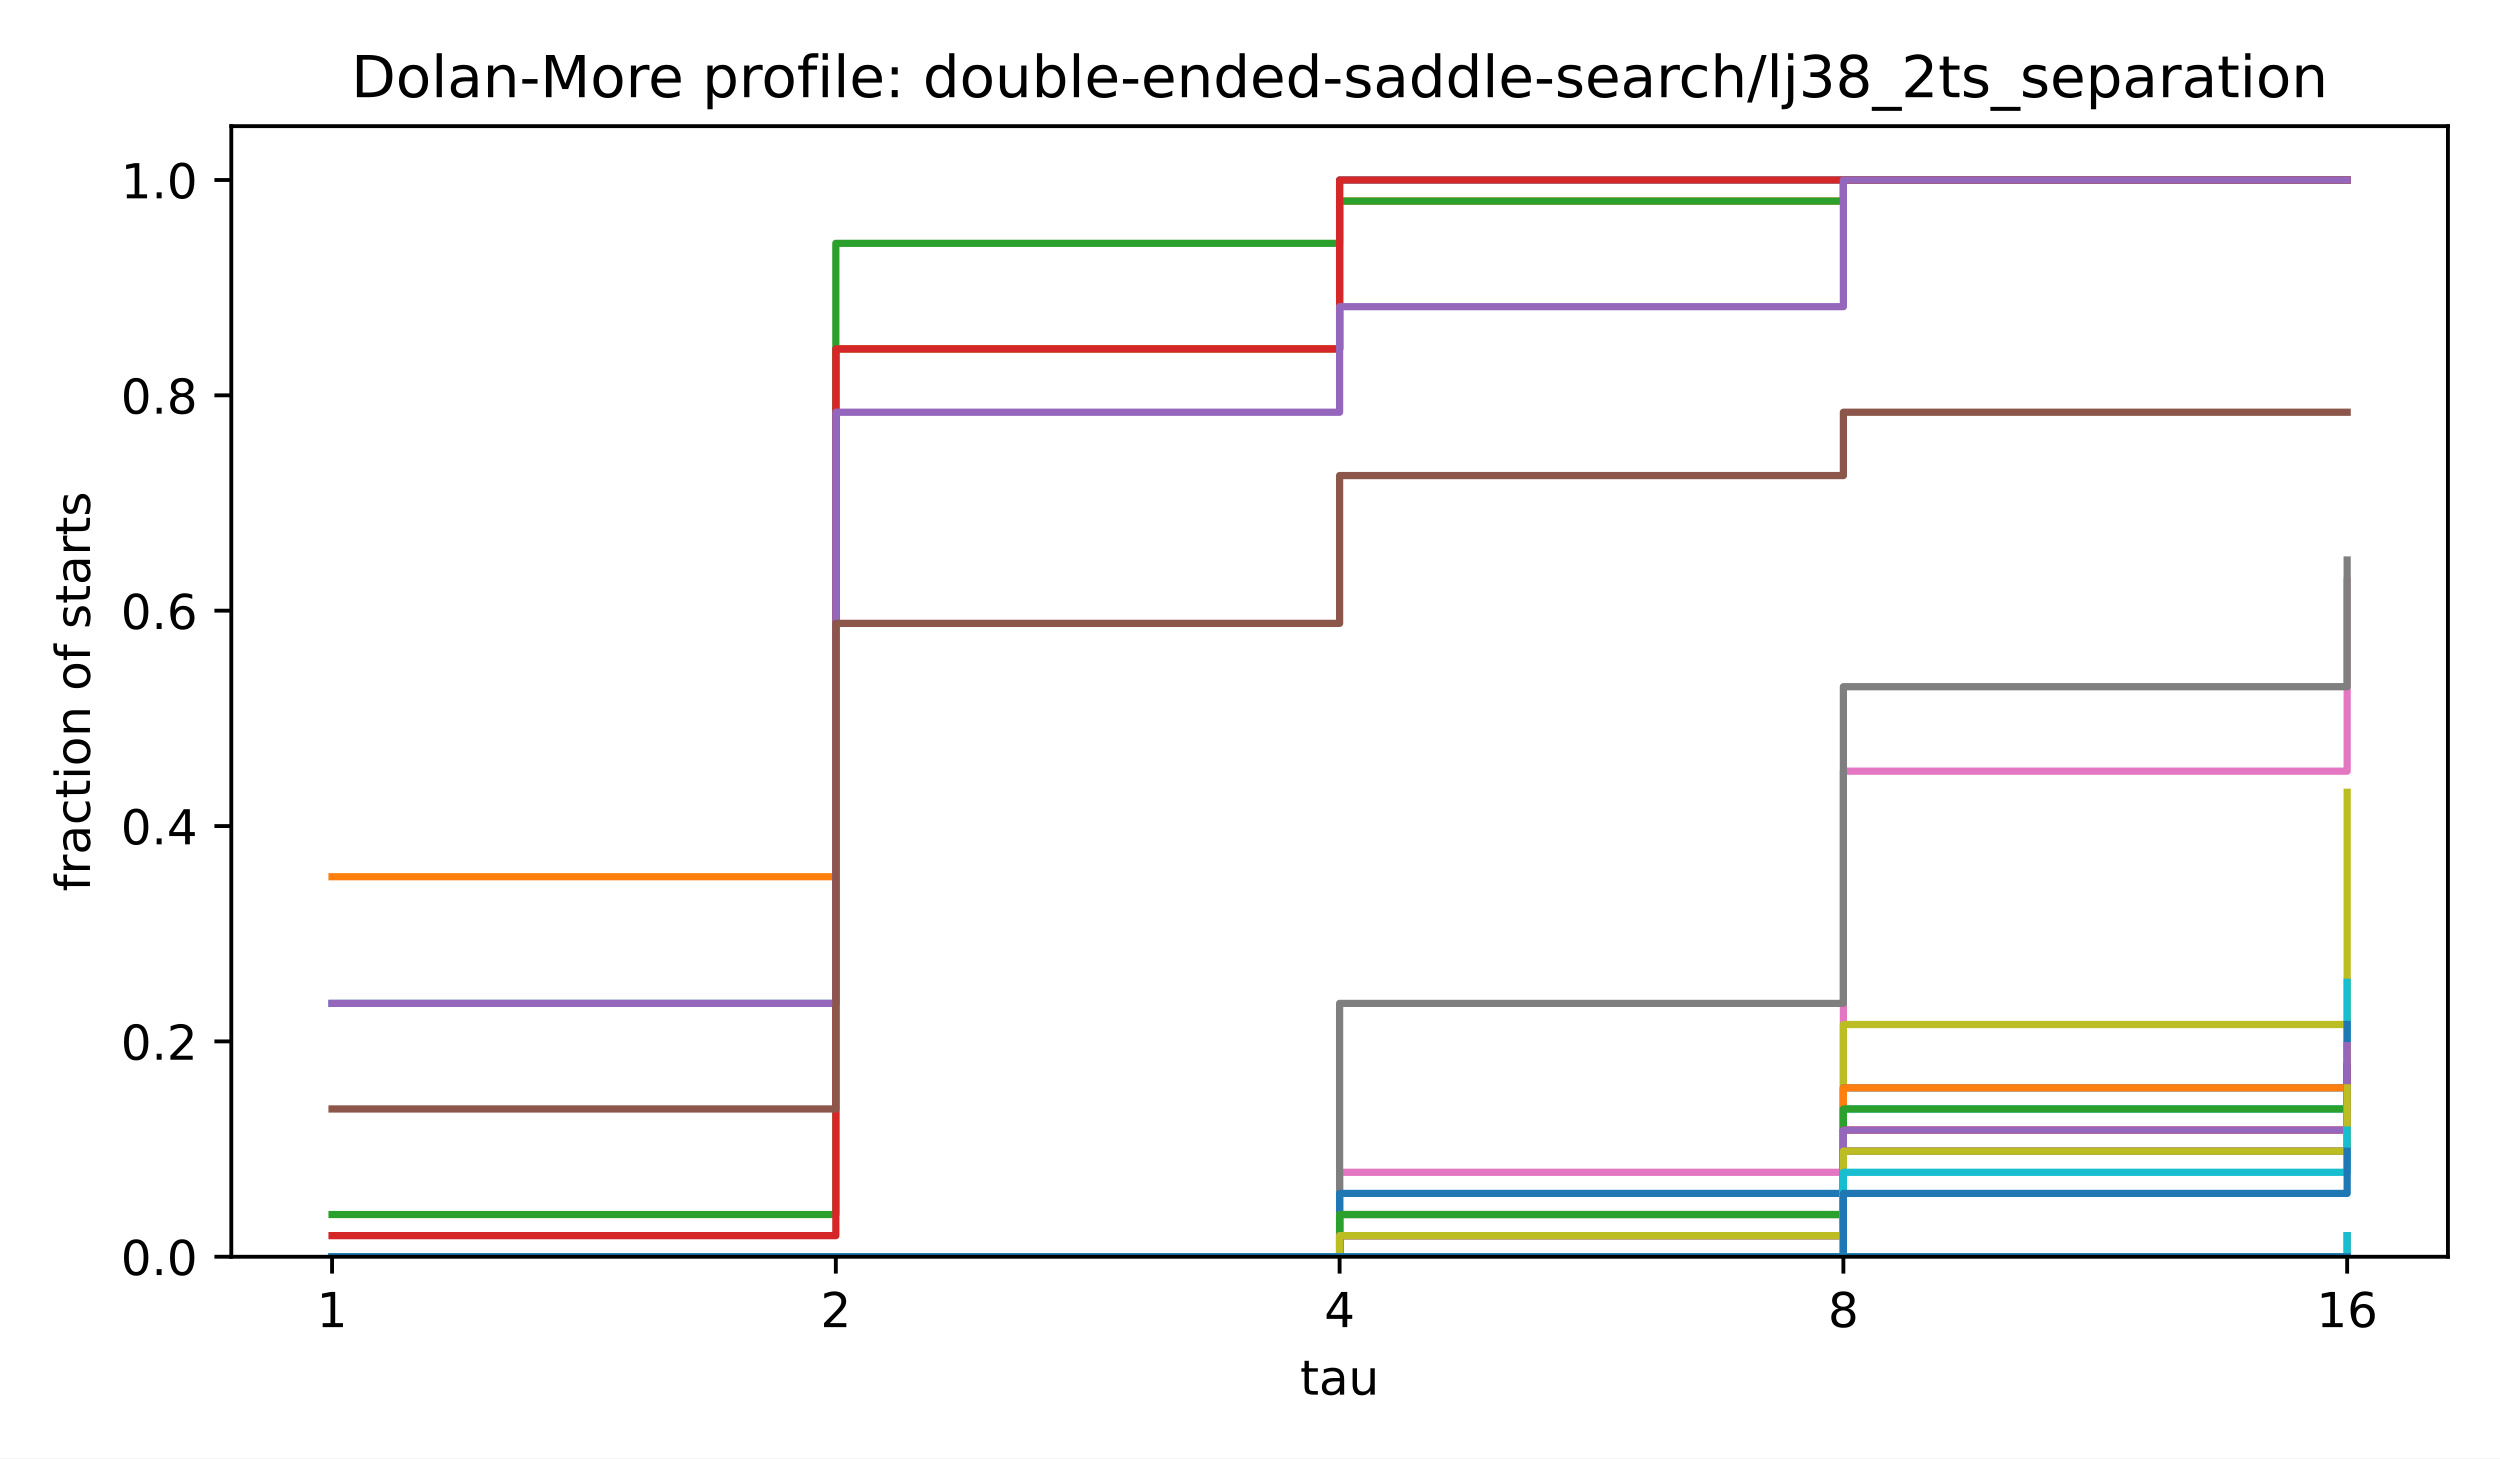
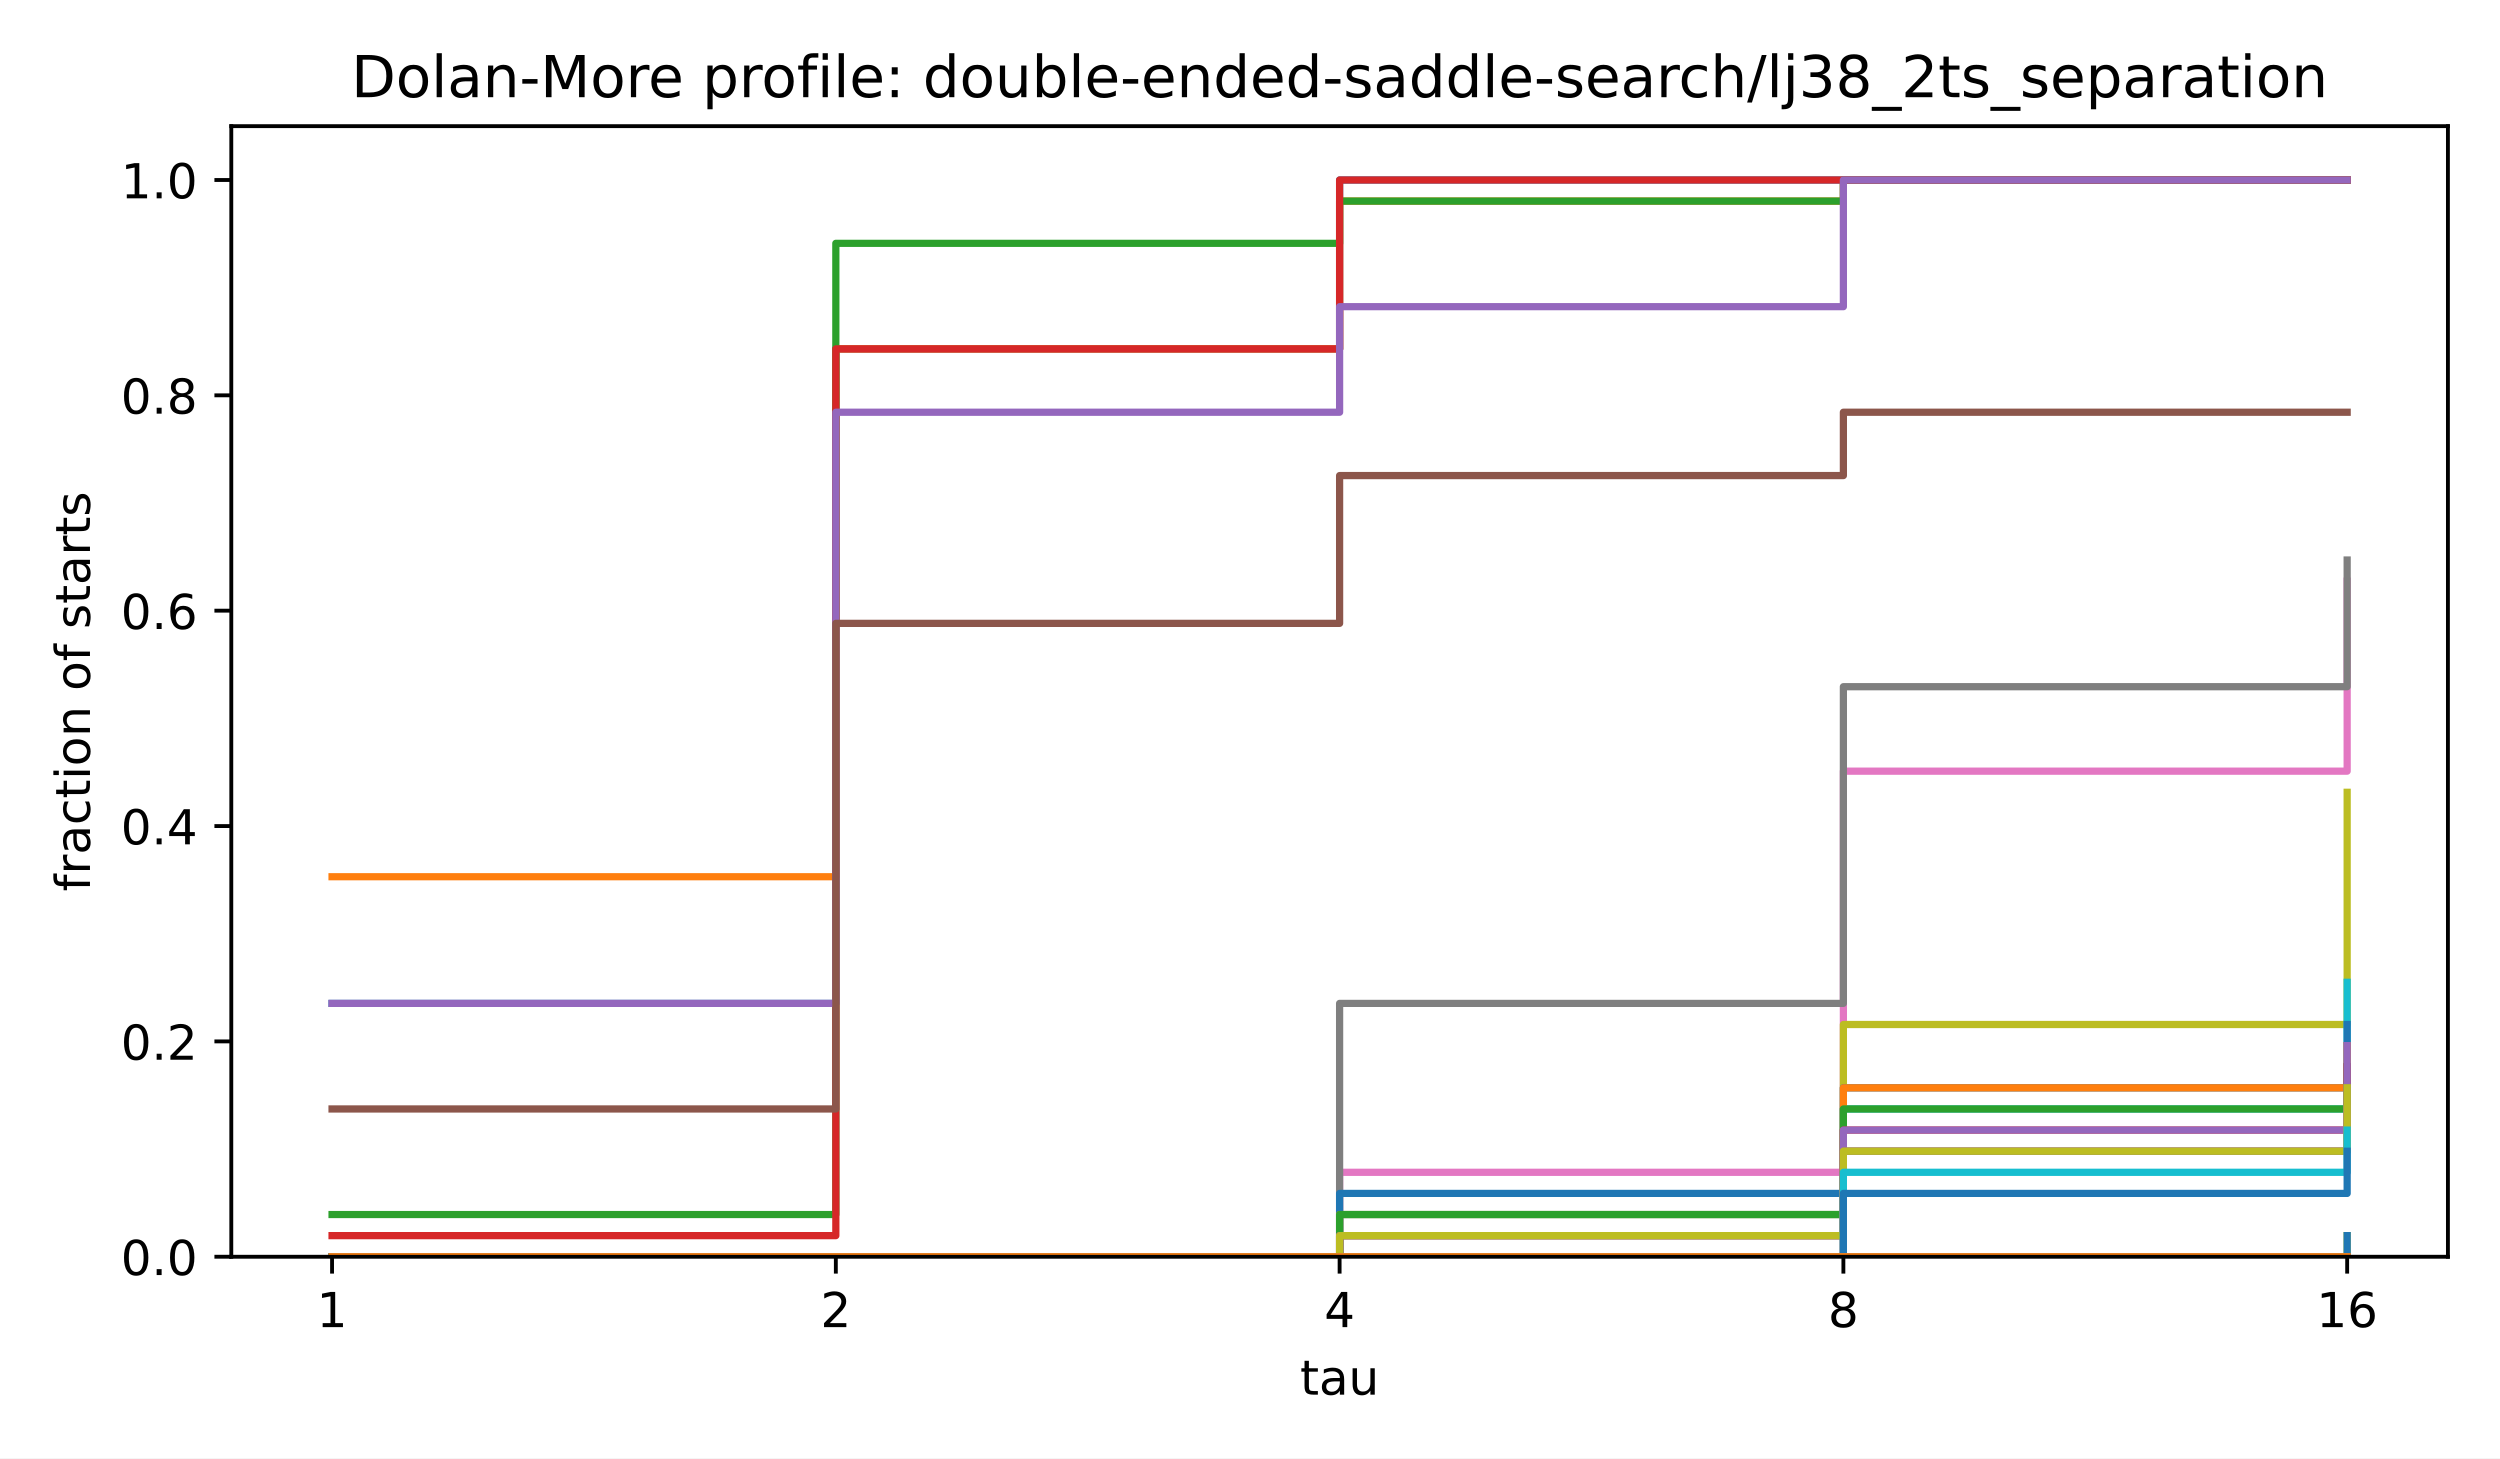
<svg xmlns="http://www.w3.org/2000/svg" xmlns:xlink="http://www.w3.org/1999/xlink" width="518.4pt" height="302.4pt" viewBox="0 0 518.4 302.4" version="1.1">
  <defs>
    <style type="text/css">*{stroke-linejoin: round; stroke-linecap: butt}</style>
  </defs>
  <g id="figure_1">
    <g id="patch_1">
      <path d="M 0 302.4  L 518.4 302.4  L 518.4 0  L 0 0  z " style="fill: #ffffff" />
    </g>
    <g id="axes_1">
      <g id="patch_2">
        <path d="M 47.962 260.6  L 507.6 260.6  L 507.6 26.16  L 47.962 26.16  z " style="fill: #ffffff" />
      </g>
      <g id="matplotlib.axis_1">
        <g id="xtick_1">
          <g id="line2d_1">
            <defs>
              <path id="m8ea4d47d77" d="M 0 0  L 0 3.5  " style="stroke: #000000; stroke-width: 0.8" />
            </defs>
            <g>
              <use xlink:href="#m8ea4d47d77" x="68.855" y="260.6" style="stroke: #000000; stroke-width: 0.8" />
            </g>
          </g>
          <g id="text_1">
            <text style="font-size: 10px; font-family: 'DejaVu Sans', 'Bitstream Vera Sans', 'Computer Modern Sans Serif', 'Lucida Grande', 'Verdana', 'Geneva', 'Lucid', 'Arial', 'Helvetica', 'Avant Garde', sans-serif; text-anchor: middle" x="68.855" y="275.198" transform="rotate(-0 68.85496 275.1977)">1</text>
          </g>
        </g>
        <g id="xtick_2">
          <g id="line2d_2">
            <g>
              <use xlink:href="#m8ea4d47d77" x="173.318" y="260.6" style="stroke: #000000; stroke-width: 0.8" />
            </g>
          </g>
          <g id="text_2">
            <text style="font-size: 10px; font-family: 'DejaVu Sans', 'Bitstream Vera Sans', 'Computer Modern Sans Serif', 'Lucida Grande', 'Verdana', 'Geneva', 'Lucid', 'Arial', 'Helvetica', 'Avant Garde', sans-serif; text-anchor: middle" x="173.318" y="275.198" transform="rotate(-0 173.3181 275.1977)">2</text>
          </g>
        </g>
        <g id="xtick_3">
          <g id="line2d_3">
            <g>
              <use xlink:href="#m8ea4d47d77" x="277.781" y="260.6" style="stroke: #000000; stroke-width: 0.8" />
            </g>
          </g>
          <g id="text_3">
            <text style="font-size: 10px; font-family: 'DejaVu Sans', 'Bitstream Vera Sans', 'Computer Modern Sans Serif', 'Lucida Grande', 'Verdana', 'Geneva', 'Lucid', 'Arial', 'Helvetica', 'Avant Garde', sans-serif; text-anchor: middle" x="277.781" y="275.198" transform="rotate(-0 277.7812 275.1977)">4</text>
          </g>
        </g>
        <g id="xtick_4">
          <g id="line2d_4">
            <g>
              <use xlink:href="#m8ea4d47d77" x="382.244" y="260.6" style="stroke: #000000; stroke-width: 0.8" />
            </g>
          </g>
          <g id="text_4">
            <text style="font-size: 10px; font-family: 'DejaVu Sans', 'Bitstream Vera Sans', 'Computer Modern Sans Serif', 'Lucida Grande', 'Verdana', 'Geneva', 'Lucid', 'Arial', 'Helvetica', 'Avant Garde', sans-serif; text-anchor: middle" x="382.244" y="275.198" transform="rotate(-0 382.2443 275.1977)">8</text>
          </g>
        </g>
        <g id="xtick_5">
          <g id="line2d_5">
            <g>
              <use xlink:href="#m8ea4d47d77" x="486.707" y="260.6" style="stroke: #000000; stroke-width: 0.8" />
            </g>
          </g>
          <g id="text_5">
            <text style="font-size: 10px; font-family: 'DejaVu Sans', 'Bitstream Vera Sans', 'Computer Modern Sans Serif', 'Lucida Grande', 'Verdana', 'Geneva', 'Lucid', 'Arial', 'Helvetica', 'Avant Garde', sans-serif; text-anchor: middle" x="486.707" y="275.198" transform="rotate(-0 486.7074 275.1977)">16</text>
          </g>
        </g>
        <g id="text_6">
          <text style="font-size: 10px; font-family: 'DejaVu Sans', 'Bitstream Vera Sans', 'Computer Modern Sans Serif', 'Lucida Grande', 'Verdana', 'Geneva', 'Lucid', 'Arial', 'Helvetica', 'Avant Garde', sans-serif; text-anchor: middle" x="277.781" y="289.198" transform="rotate(-0 277.7812 289.1977)">tau</text>
        </g>
      </g>
      <g id="matplotlib.axis_2">
        <g id="ytick_1">
          <g id="line2d_6">
            <defs>
              <path id="md659df78fa" d="M 0 0  L -3.5 0  " style="stroke: #000000; stroke-width: 0.8" />
            </defs>
            <g>
              <use xlink:href="#md659df78fa" x="47.962" y="260.6" style="stroke: #000000; stroke-width: 0.8" />
            </g>
          </g>
          <g id="text_7">
            <text style="font-size: 10px; font-family: 'DejaVu Sans', 'Bitstream Vera Sans', 'Computer Modern Sans Serif', 'Lucida Grande', 'Verdana', 'Geneva', 'Lucid', 'Arial', 'Helvetica', 'Avant Garde', sans-serif; text-anchor: end" x="40.962" y="264.399" transform="rotate(-0 40.96234 264.3988)">0.0</text>
          </g>
        </g>
        <g id="ytick_2">
          <g id="line2d_7">
            <g>
              <use xlink:href="#md659df78fa" x="47.962" y="215.945" style="stroke: #000000; stroke-width: 0.8" />
            </g>
          </g>
          <g id="text_8">
            <text style="font-size: 10px; font-family: 'DejaVu Sans', 'Bitstream Vera Sans', 'Computer Modern Sans Serif', 'Lucida Grande', 'Verdana', 'Geneva', 'Lucid', 'Arial', 'Helvetica', 'Avant Garde', sans-serif; text-anchor: end" x="40.962" y="219.744" transform="rotate(-0 40.96234 219.7436)">0.2</text>
          </g>
        </g>
        <g id="ytick_3">
          <g id="line2d_8">
            <g>
              <use xlink:href="#md659df78fa" x="47.962" y="171.29" style="stroke: #000000; stroke-width: 0.8" />
            </g>
          </g>
          <g id="text_9">
            <text style="font-size: 10px; font-family: 'DejaVu Sans', 'Bitstream Vera Sans', 'Computer Modern Sans Serif', 'Lucida Grande', 'Verdana', 'Geneva', 'Lucid', 'Arial', 'Helvetica', 'Avant Garde', sans-serif; text-anchor: end" x="40.962" y="175.088" transform="rotate(-0 40.96234 175.0884)">0.4</text>
          </g>
        </g>
        <g id="ytick_4">
          <g id="line2d_9">
            <g>
              <use xlink:href="#md659df78fa" x="47.962" y="126.634" style="stroke: #000000; stroke-width: 0.8" />
            </g>
          </g>
          <g id="text_10">
            <text style="font-size: 10px; font-family: 'DejaVu Sans', 'Bitstream Vera Sans', 'Computer Modern Sans Serif', 'Lucida Grande', 'Verdana', 'Geneva', 'Lucid', 'Arial', 'Helvetica', 'Avant Garde', sans-serif; text-anchor: end" x="40.962" y="130.433" transform="rotate(-0 40.96234 130.4331)">0.6</text>
          </g>
        </g>
        <g id="ytick_5">
          <g id="line2d_10">
            <g>
              <use xlink:href="#md659df78fa" x="47.962" y="81.979" style="stroke: #000000; stroke-width: 0.8" />
            </g>
          </g>
          <g id="text_11">
            <text style="font-size: 10px; font-family: 'DejaVu Sans', 'Bitstream Vera Sans', 'Computer Modern Sans Serif', 'Lucida Grande', 'Verdana', 'Geneva', 'Lucid', 'Arial', 'Helvetica', 'Avant Garde', sans-serif; text-anchor: end" x="40.962" y="85.778" transform="rotate(-0 40.96234 85.77788)">0.8</text>
          </g>
        </g>
        <g id="ytick_6">
          <g id="line2d_11">
            <g>
              <use xlink:href="#md659df78fa" x="47.962" y="37.324" style="stroke: #000000; stroke-width: 0.8" />
            </g>
          </g>
          <g id="text_12">
            <text style="font-size: 10px; font-family: 'DejaVu Sans', 'Bitstream Vera Sans', 'Computer Modern Sans Serif', 'Lucida Grande', 'Verdana', 'Geneva', 'Lucid', 'Arial', 'Helvetica', 'Avant Garde', sans-serif; text-anchor: end" x="40.962" y="41.123" transform="rotate(-0 40.96234 41.12264)">1.0</text>
          </g>
        </g>
        <g id="text_13">
          <text style="font-size: 10px; font-family: 'DejaVu Sans', 'Bitstream Vera Sans', 'Computer Modern Sans Serif', 'Lucida Grande', 'Verdana', 'Geneva', 'Lucid', 'Arial', 'Helvetica', 'Avant Garde', sans-serif; text-anchor: middle" x="18.657" y="143.38" transform="rotate(-90 18.65687 143.38)">fraction of starts</text>
        </g>
      </g>
      <g id="line2d_12">
        <path d="M 68.855 208.064  L 173.318 208.064  L 173.318 72.348  L 277.781 72.348  L 277.781 37.324  L 382.244 37.324  L 382.244 37.324  L 486.707 37.324  L 486.707 37.324  " clip-path="url(#p4e380cea4b)" style="fill: none; stroke: #1f77b4; stroke-width: 1.5; stroke-linecap: square" />
      </g>
      <g id="line2d_13">
        <path d="M 68.855 181.797  L 173.318 181.797  L 173.318 72.348  L 277.781 72.348  L 277.781 41.702  L 382.244 41.702  L 382.244 37.324  L 486.707 37.324  L 486.707 37.324  " clip-path="url(#p4e380cea4b)" style="fill: none; stroke: #ff7f0e; stroke-width: 1.5; stroke-linecap: square" />
      </g>
      <g id="line2d_14">
        <path d="M 68.855 251.844  L 173.318 251.844  L 173.318 50.458  L 277.781 50.458  L 277.781 41.702  L 382.244 41.702  L 382.244 37.324  L 486.707 37.324  L 486.707 37.324  " clip-path="url(#p4e380cea4b)" style="fill: none; stroke: #2ca02c; stroke-width: 1.5; stroke-linecap: square" />
      </g>
      <g id="line2d_15">
        <path d="M 68.855 256.222  L 173.318 256.222  L 173.318 72.348  L 277.781 72.348  L 277.781 37.324  L 382.244 37.324  L 382.244 37.324  L 486.707 37.324  L 486.707 37.324  " clip-path="url(#p4e380cea4b)" style="fill: none; stroke: #d62728; stroke-width: 1.5; stroke-linecap: square" />
      </g>
      <g id="line2d_16">
        <path d="M 68.855 208.064  L 173.318 208.064  L 173.318 85.481  L 277.781 85.481  L 277.781 63.592  L 382.244 63.592  L 382.244 37.324  L 486.707 37.324  L 486.707 37.324  " clip-path="url(#p4e380cea4b)" style="fill: none; stroke: #9467bd; stroke-width: 1.5; stroke-linecap: square" />
      </g>
      <g id="line2d_17">
        <path d="M 68.855 229.954  L 173.318 229.954  L 173.318 129.261  L 277.781 129.261  L 277.781 98.615  L 382.244 98.615  L 382.244 85.481  L 486.707 85.481  L 486.707 85.481  " clip-path="url(#p4e380cea4b)" style="fill: none; stroke: #8c564b; stroke-width: 1.5; stroke-linecap: square" />
      </g>
      <g id="line2d_18">
        <path d="M 68.855 260.6  L 173.318 260.6  L 173.318 260.6  L 277.781 260.6  L 277.781 243.088  L 382.244 243.088  L 382.244 159.907  L 486.707 159.907  L 486.707 120.505  " clip-path="url(#p4e380cea4b)" style="fill: none; stroke: #e377c2; stroke-width: 1.5; stroke-linecap: square" />
      </g>
      <g id="line2d_19">
        <path d="M 68.855 260.6  L 173.318 260.6  L 173.318 260.6  L 277.781 260.6  L 277.781 208.064  L 382.244 208.064  L 382.244 142.395  L 486.707 142.395  L 486.707 116.127  " clip-path="url(#p4e380cea4b)" style="fill: none; stroke: #7f7f7f; stroke-width: 1.5; stroke-linecap: square" />
      </g>
      <g id="line2d_20">
        <path d="M 68.855 260.6  L 173.318 260.6  L 173.318 260.6  L 277.781 260.6  L 277.781 260.6  L 382.244 260.6  L 382.244 212.442  L 486.707 212.442  L 486.707 164.285  " clip-path="url(#p4e380cea4b)" style="fill: none; stroke: #bcbd22; stroke-width: 1.5; stroke-linecap: square" />
      </g>
      <g id="line2d_21">
        <path d="M 68.855 260.6  L 173.318 260.6  L 173.318 260.6  L 277.781 260.6  L 277.781 251.844  L 382.244 251.844  L 382.244 229.954  L 486.707 229.954  L 486.707 203.686  " clip-path="url(#p4e380cea4b)" style="fill: none; stroke: #17becf; stroke-width: 1.5; stroke-linecap: square" />
      </g>
      <g id="line2d_22">
        <path d="M 68.855 260.6  L 173.318 260.6  L 173.318 260.6  L 277.781 260.6  L 277.781 247.466  L 382.244 247.466  L 382.244 225.576  L 486.707 225.576  L 486.707 212.442  " clip-path="url(#p4e380cea4b)" style="fill: none; stroke: #1f77b4; stroke-width: 1.5; stroke-linecap: square" />
      </g>
      <g id="line2d_23">
        <path d="M 68.855 260.6  L 173.318 260.6  L 173.318 260.6  L 277.781 260.6  L 277.781 251.844  L 382.244 251.844  L 382.244 225.576  L 486.707 225.576  L 486.707 216.82  " clip-path="url(#p4e380cea4b)" style="fill: none; stroke: #ff7f0e; stroke-width: 1.5; stroke-linecap: square" />
      </g>
      <g id="line2d_24">
        <path d="M 68.855 260.6  L 173.318 260.6  L 173.318 260.6  L 277.781 260.6  L 277.781 251.844  L 382.244 251.844  L 382.244 229.954  L 486.707 229.954  L 486.707 221.198  " clip-path="url(#p4e380cea4b)" style="fill: none; stroke: #2ca02c; stroke-width: 1.5; stroke-linecap: square" />
      </g>
      <g id="line2d_25">
        <path d="M 68.855 260.6  L 173.318 260.6  L 173.318 260.6  L 277.781 260.6  L 277.781 256.222  L 382.244 256.222  L 382.244 234.332  L 486.707 234.332  L 486.707 221.198  " clip-path="url(#p4e380cea4b)" style="fill: none; stroke: #d62728; stroke-width: 1.5; stroke-linecap: square" />
      </g>
      <g id="line2d_26">
        <path d="M 68.855 260.6  L 173.318 260.6  L 173.318 260.6  L 277.781 260.6  L 277.781 256.222  L 382.244 256.222  L 382.244 234.332  L 486.707 234.332  L 486.707 216.82  " clip-path="url(#p4e380cea4b)" style="fill: none; stroke: #9467bd; stroke-width: 1.5; stroke-linecap: square" />
      </g>
      <g id="line2d_27">
        <path d="M 68.855 260.6  L 173.318 260.6  L 173.318 260.6  L 277.781 260.6  L 277.781 260.6  L 382.244 260.6  L 382.244 238.71  L 486.707 238.71  L 486.707 229.954  " clip-path="url(#p4e380cea4b)" style="fill: none; stroke: #8c564b; stroke-width: 1.5; stroke-linecap: square" />
      </g>
      <g id="line2d_28">
        <path d="M 68.855 260.6  L 173.318 260.6  L 173.318 260.6  L 277.781 260.6  L 277.781 260.6  L 382.244 260.6  L 382.244 238.71  L 486.707 238.71  L 486.707 229.954  " clip-path="url(#p4e380cea4b)" style="fill: none; stroke: #e377c2; stroke-width: 1.5; stroke-linecap: square" />
      </g>
      <g id="line2d_29">
        <path d="M 68.855 260.6  L 173.318 260.6  L 173.318 260.6  L 277.781 260.6  L 277.781 256.222  L 382.244 256.222  L 382.244 238.71  L 486.707 238.71  L 486.707 225.576  " clip-path="url(#p4e380cea4b)" style="fill: none; stroke: #7f7f7f; stroke-width: 1.5; stroke-linecap: square" />
      </g>
      <g id="line2d_30">
        <path d="M 68.855 260.6  L 173.318 260.6  L 173.318 260.6  L 277.781 260.6  L 277.781 256.222  L 382.244 256.222  L 382.244 238.71  L 486.707 238.71  L 486.707 225.576  " clip-path="url(#p4e380cea4b)" style="fill: none; stroke: #bcbd22; stroke-width: 1.5; stroke-linecap: square" />
      </g>
      <g id="line2d_31">
        <path d="M 68.855 260.6  L 173.318 260.6  L 173.318 260.6  L 277.781 260.6  L 277.781 260.6  L 382.244 260.6  L 382.244 243.088  L 486.707 243.088  L 486.707 234.332  " clip-path="url(#p4e380cea4b)" style="fill: none; stroke: #17becf; stroke-width: 1.5; stroke-linecap: square" />
      </g>
      <g id="line2d_32">
        <path d="M 68.855 260.6  L 173.318 260.6  L 173.318 260.6  L 277.781 260.6  L 277.781 260.6  L 382.244 260.6  L 382.244 247.466  L 486.707 247.466  L 486.707 238.71  " clip-path="url(#p4e380cea4b)" style="fill: none; stroke: #1f77b4; stroke-width: 1.5; stroke-linecap: square" />
      </g>
      <g id="line2d_33">
        <path d="M 68.855 260.6  L 173.318 260.6  L 173.318 260.6  L 277.781 260.6  L 277.781 260.6  L 382.244 260.6  L 382.244 260.6  L 486.707 260.6  L 486.707 260.6  " clip-path="url(#p4e380cea4b)" style="fill: none; stroke: #ff7f0e; stroke-width: 1.5; stroke-linecap: square" />
      </g>
      <g id="line2d_34">
        <path d="M 68.855 260.6  L 173.318 260.6  L 173.318 260.6  L 277.781 260.6  L 277.781 260.6  L 382.244 260.6  L 382.244 260.6  L 486.707 260.6  L 486.707 260.6  " clip-path="url(#p4e380cea4b)" style="fill: none; stroke: #2ca02c; stroke-width: 1.5; stroke-linecap: square" />
      </g>
      <g id="line2d_35">
        <path d="M 68.855 260.6  L 173.318 260.6  L 173.318 260.6  L 277.781 260.6  L 277.781 260.6  L 382.244 260.6  L 382.244 260.6  L 486.707 260.6  L 486.707 260.6  " clip-path="url(#p4e380cea4b)" style="fill: none; stroke: #d62728; stroke-width: 1.5; stroke-linecap: square" />
      </g>
      <g id="line2d_36">
        <path d="M 68.855 260.6  L 173.318 260.6  L 173.318 260.6  L 277.781 260.6  L 277.781 260.6  L 382.244 260.6  L 382.244 260.6  L 486.707 260.6  L 486.707 260.6  " clip-path="url(#p4e380cea4b)" style="fill: none; stroke: #9467bd; stroke-width: 1.5; stroke-linecap: square" />
      </g>
      <g id="line2d_37">
        <path d="M 68.855 260.6  L 173.318 260.6  L 173.318 260.6  L 277.781 260.6  L 277.781 260.6  L 382.244 260.6  L 382.244 260.6  L 486.707 260.6  L 486.707 260.6  " clip-path="url(#p4e380cea4b)" style="fill: none; stroke: #8c564b; stroke-width: 1.5; stroke-linecap: square" />
      </g>
      <g id="line2d_38">
        <path d="M 68.855 260.6  L 173.318 260.6  L 173.318 260.6  L 277.781 260.6  L 277.781 260.6  L 382.244 260.6  L 382.244 260.6  L 486.707 260.6  L 486.707 260.6  " clip-path="url(#p4e380cea4b)" style="fill: none; stroke: #e377c2; stroke-width: 1.5; stroke-linecap: square" />
      </g>
      <g id="line2d_39">
-         <path d="M 68.855 260.6  L 173.318 260.6  L 173.318 260.6  L 277.781 260.6  L 277.781 260.6  L 382.244 260.6  L 382.244 260.6  L 486.707 260.6  L 486.707 256.222  " clip-path="url(#p4e380cea4b)" style="fill: none; stroke: #7f7f7f; stroke-width: 1.5; stroke-linecap: square" />
+         <path d="M 68.855 260.6  L 173.318 260.6  L 173.318 260.6  L 277.781 260.6  L 277.781 260.6  L 382.244 260.6  L 382.244 260.6  L 486.707 260.6  L 486.707 260.6  " clip-path="url(#p4e380cea4b)" style="fill: none; stroke: #7f7f7f; stroke-width: 1.5; stroke-linecap: square" />
      </g>
      <g id="line2d_40">
-         <path d="M 68.855 260.6  L 173.318 260.6  L 173.318 260.6  L 277.781 260.6  L 277.781 260.6  L 382.244 260.6  L 382.244 260.6  L 486.707 260.6  L 486.707 260.6  " clip-path="url(#p4e380cea4b)" style="fill: none; stroke: #bcbd22; stroke-width: 1.5; stroke-linecap: square" />
+         <path d="M 68.855 260.6  L 173.318 260.6  L 173.318 260.6  L 277.781 260.6  L 277.781 260.6  L 382.244 260.6  L 382.244 260.6  L 486.707 260.6  L 486.707 256.222  " clip-path="url(#p4e380cea4b)" style="fill: none; stroke: #bcbd22; stroke-width: 1.5; stroke-linecap: square" />
      </g>
      <g id="line2d_41">
-         <path d="M 68.855 260.6  L 173.318 260.6  L 173.318 260.6  L 277.781 260.6  L 277.781 260.6  L 382.244 260.6  L 382.244 260.6  L 486.707 260.6  L 486.707 256.222  " clip-path="url(#p4e380cea4b)" style="fill: none; stroke: #17becf; stroke-width: 1.5; stroke-linecap: square" />
+         <path d="M 68.855 260.6  L 173.318 260.6  L 173.318 260.6  L 277.781 260.6  L 277.781 260.6  L 382.244 260.6  L 382.244 260.6  L 486.707 260.6  L 486.707 260.6  " clip-path="url(#p4e380cea4b)" style="fill: none; stroke: #17becf; stroke-width: 1.5; stroke-linecap: square" />
      </g>
      <g id="line2d_42">
-         <path d="M 68.855 260.6  L 173.318 260.6  L 173.318 260.6  L 277.781 260.6  L 277.781 260.6  L 382.244 260.6  L 382.244 260.6  L 486.707 260.6  L 486.707 260.6  " clip-path="url(#p4e380cea4b)" style="fill: none; stroke: #1f77b4; stroke-width: 1.5; stroke-linecap: square" />
+         <path d="M 68.855 260.6  L 173.318 260.6  L 173.318 260.6  L 277.781 260.6  L 277.781 260.6  L 382.244 260.6  L 382.244 260.6  L 486.707 260.6  L 486.707 256.222  " clip-path="url(#p4e380cea4b)" style="fill: none; stroke: #1f77b4; stroke-width: 1.5; stroke-linecap: square" />
+       </g>
+       <g id="line2d_43">
+         <path d="M 68.855 260.6  L 173.318 260.6  L 173.318 260.6  L 277.781 260.6  L 277.781 260.6  L 382.244 260.6  L 382.244 260.6  L 486.707 260.6  L 486.707 260.6  " clip-path="url(#p4e380cea4b)" style="fill: none; stroke: #ff7f0e; stroke-width: 1.5; stroke-linecap: square" />
      </g>
      <g id="patch_3">
        <path d="M 47.962 260.6  L 47.962 26.16  " style="fill: none; stroke: #000000; stroke-width: 0.8; stroke-linejoin: miter; stroke-linecap: square" />
      </g>
      <g id="patch_4">
        <path d="M 507.6 260.6  L 507.6 26.16  " style="fill: none; stroke: #000000; stroke-width: 0.8; stroke-linejoin: miter; stroke-linecap: square" />
      </g>
      <g id="patch_5">
        <path d="M 47.962 260.6  L 507.6 260.6  " style="fill: none; stroke: #000000; stroke-width: 0.8; stroke-linejoin: miter; stroke-linecap: square" />
      </g>
      <g id="patch_6">
        <path d="M 47.962 26.16  L 507.6 26.16  " style="fill: none; stroke: #000000; stroke-width: 0.8; stroke-linejoin: miter; stroke-linecap: square" />
      </g>
      <g id="text_14">
        <text style="font-size: 12px; font-family: 'DejaVu Sans', 'Bitstream Vera Sans', 'Computer Modern Sans Serif', 'Lucida Grande', 'Verdana', 'Geneva', 'Lucid', 'Arial', 'Helvetica', 'Avant Garde', sans-serif; text-anchor: middle" x="277.781" y="20.16" transform="rotate(-0 277.7812 20.16)">Dolan-More profile: double-ended-saddle-search/lj38_2ts_separation</text>
      </g>
    </g>
  </g>
  <defs>
    <clipPath id="p4e380cea4b">
      <rect x="47.962" y="26.16" width="459.638" height="234.44" />
    </clipPath>
  </defs>
</svg>
